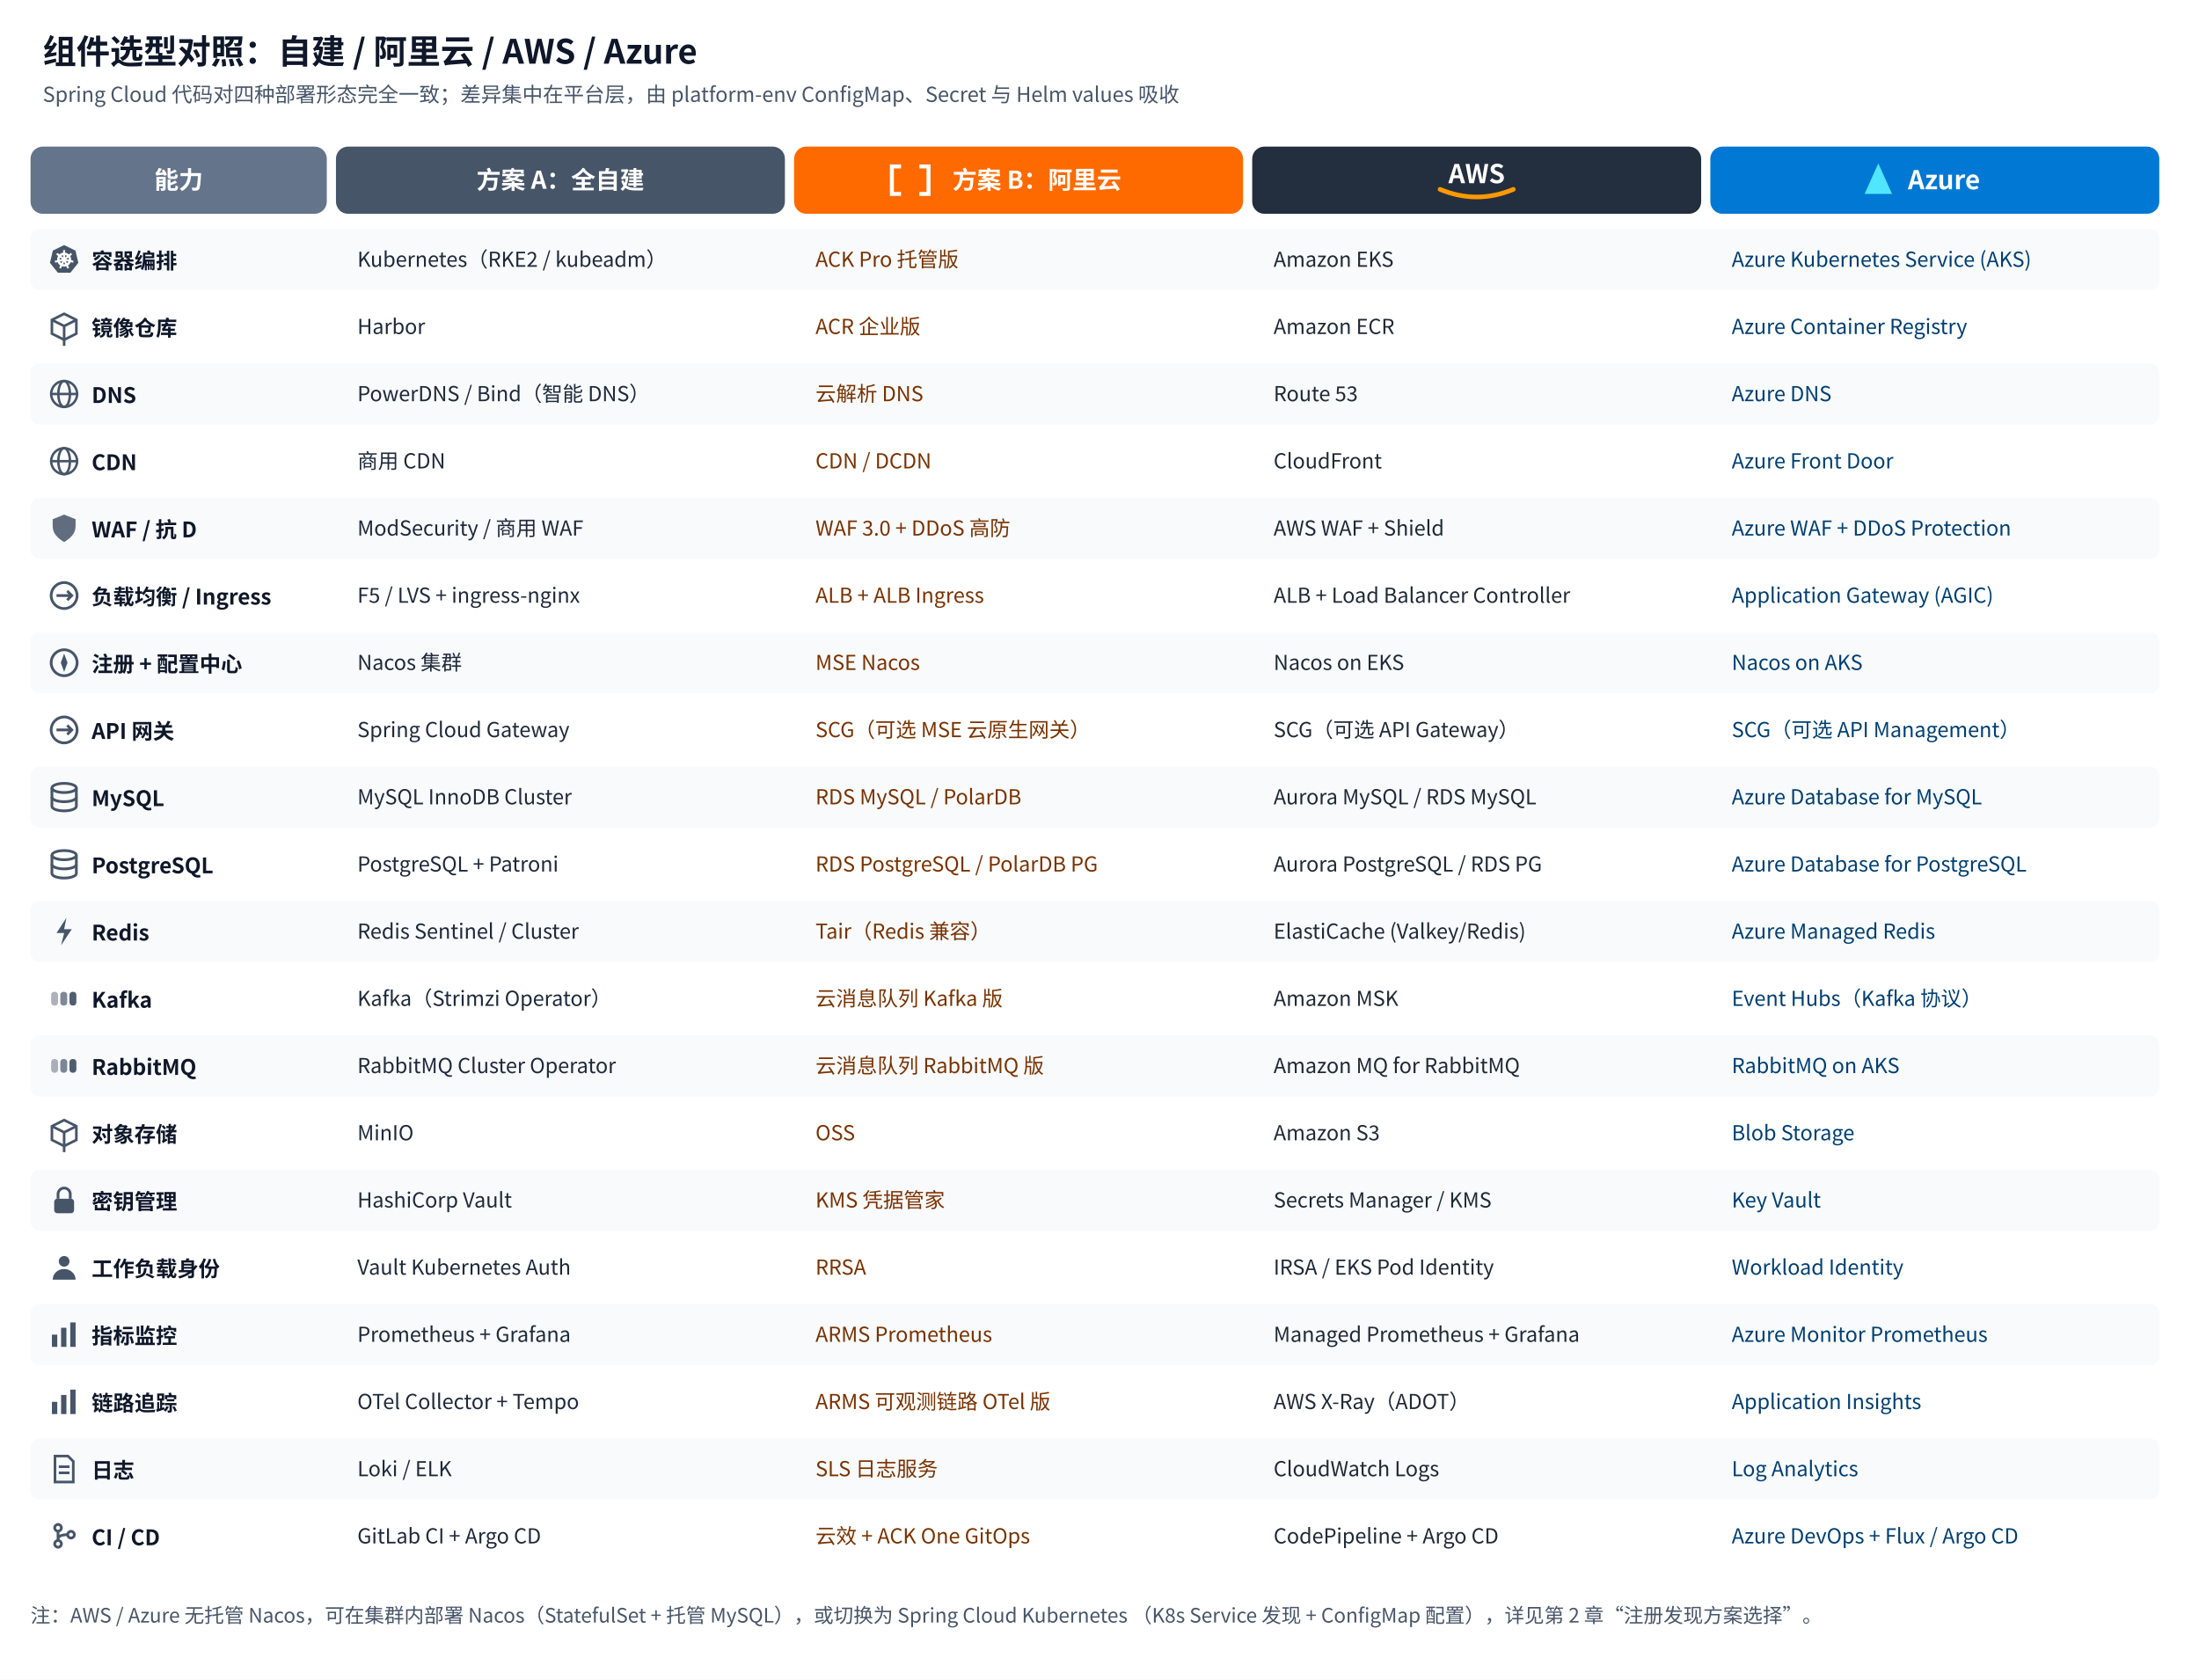
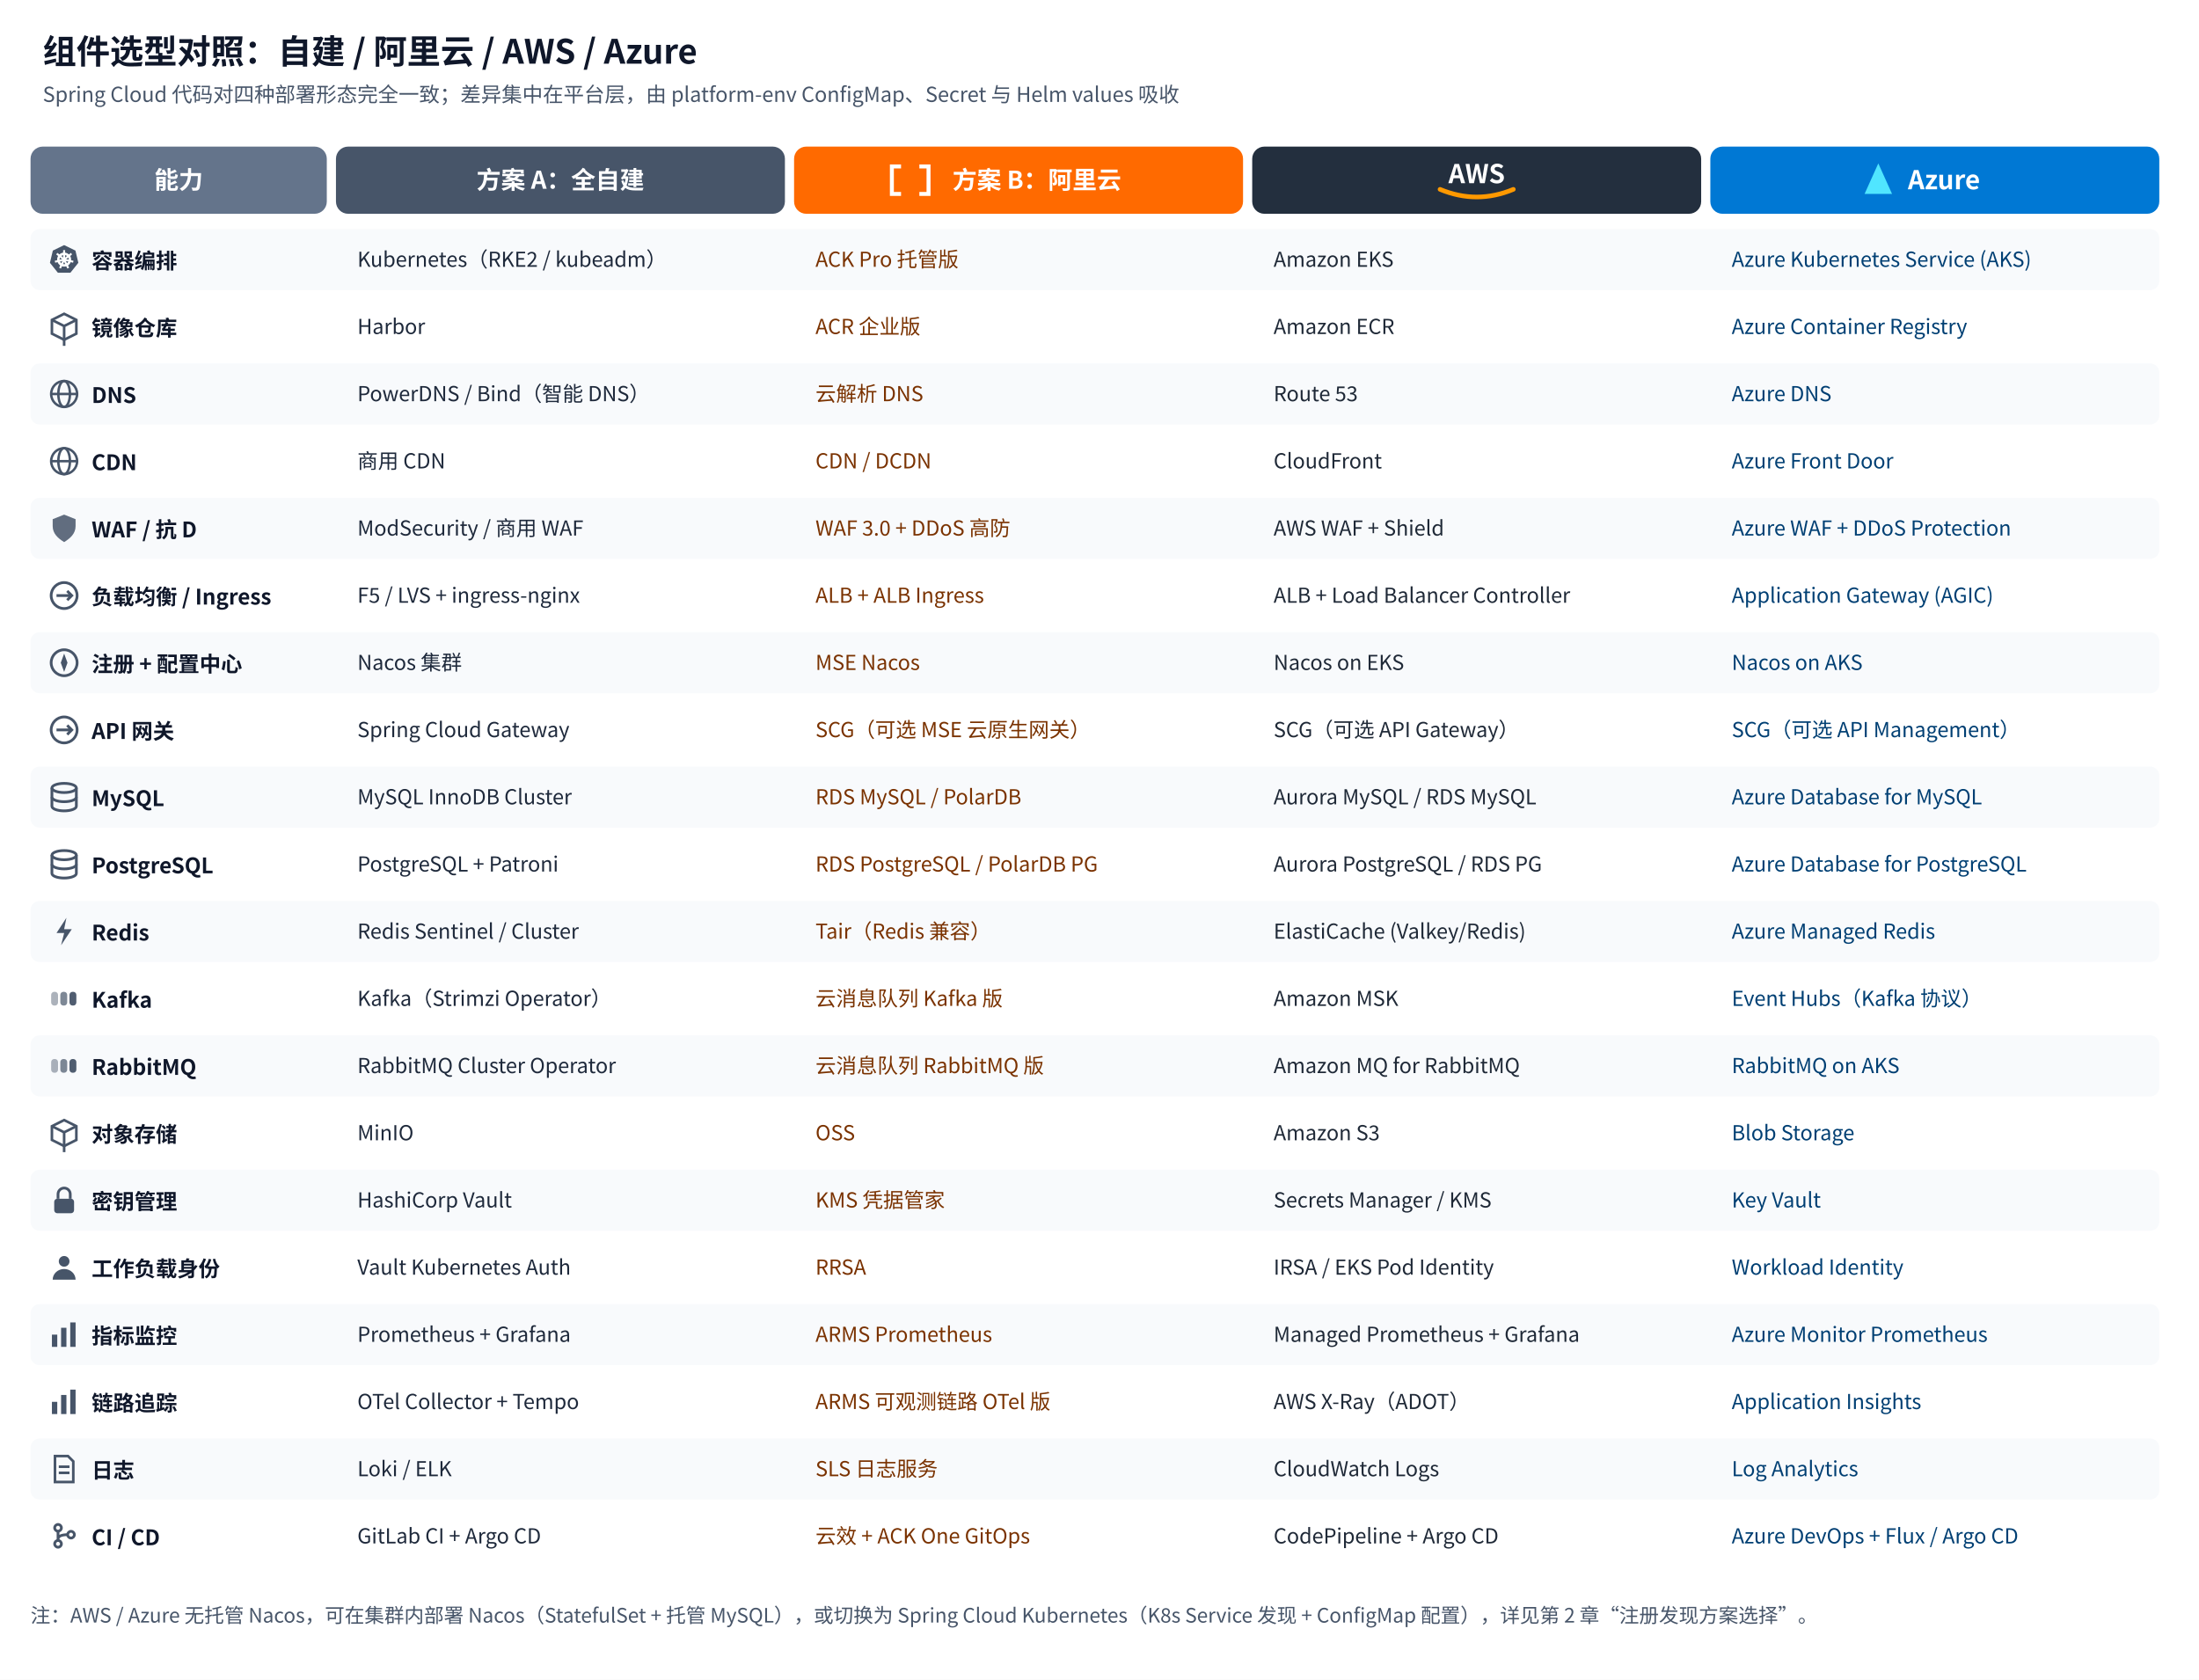
<svg xmlns="http://www.w3.org/2000/svg" viewBox="0 0 1440 1100" width="1440" height="1100" role="img" aria-label="自建 阿里云 AWS Azure 组件对照">
  <defs />
  <rect width="1440" height="1100" fill="#ffffff" />
  <text x="28" y="34" font-family="'PingFang SC','Hiragino Sans GB','Microsoft YaHei','Noto Sans CJK SC','Source Han Sans SC','WenQuanYi Zen Hei',system-ui,sans-serif" font-size="22" font-weight="700" fill="#0f172a" text-anchor="start" dominant-baseline="middle">组件选型对照：自建 / 阿里云 / AWS / Azure</text>
  <text x="28" y="62" font-family="'PingFang SC','Hiragino Sans GB','Microsoft YaHei','Noto Sans CJK SC','Source Han Sans SC','WenQuanYi Zen Hei',system-ui,sans-serif" font-size="13.5" font-weight="400" fill="#475569" text-anchor="start" dominant-baseline="middle">Spring Cloud 代码对四种部署形态完全一致；差异集中在平台层，由 platform-env ConfigMap、Secret 与 Helm values 吸收</text>
  <rect x="20" y="96" width="194" height="44" rx="8" fill="#64748b" stroke="none" stroke-width="1.5" />
  <text x="117.0" y="118" font-family="'PingFang SC','Hiragino Sans GB','Microsoft YaHei','Noto Sans CJK SC','Source Han Sans SC','WenQuanYi Zen Hei',system-ui,sans-serif" font-size="16" font-weight="700" fill="#ffffff" text-anchor="middle" dominant-baseline="middle">能力</text>
  <rect x="220" y="96" width="294" height="44" rx="8" fill="#475569" stroke="none" stroke-width="1.5" />
  <text x="367.0" y="118" font-family="'PingFang SC','Hiragino Sans GB','Microsoft YaHei','Noto Sans CJK SC','Source Han Sans SC','WenQuanYi Zen Hei',system-ui,sans-serif" font-size="16" font-weight="700" fill="#ffffff" text-anchor="middle" dominant-baseline="middle">方案 A：全自建</text>
  <rect x="520" y="96" width="294" height="44" rx="8" fill="#ff6a00" stroke="none" stroke-width="1.5" />
  <path d="M590.04,109 h-6 v18 h6 M602.04,109 h6 v18 h-6" fill="none" stroke="#fff" stroke-width="2.6" />
  <text x="679.0" y="118" font-family="'PingFang SC','Hiragino Sans GB','Microsoft YaHei','Noto Sans CJK SC','Source Han Sans SC','WenQuanYi Zen Hei',system-ui,sans-serif" font-size="16" font-weight="700" fill="#ffffff" text-anchor="middle" dominant-baseline="middle">方案 B：阿里云</text>
  <rect x="820" y="96" width="294" height="44" rx="8" fill="#232f3e" stroke="none" stroke-width="1.5" />
  <text x="967.0" y="114" font-family="'PingFang SC','Hiragino Sans GB','Microsoft YaHei','Noto Sans CJK SC','Source Han Sans SC','WenQuanYi Zen Hei',system-ui,sans-serif" font-size="17" font-weight="800" fill="#ffffff" text-anchor="middle" dominant-baseline="middle">AWS</text>
  <path d="M943.0,124 q24,10 48,0" fill="none" stroke="#ff9900" stroke-width="3" stroke-linecap="round" />
  <rect x="1120" y="96" width="294" height="44" rx="8" fill="#0078d4" stroke="none" stroke-width="1.5" />
  <path d="M1221.0,127 l9,-20 l9,20 z" fill="#50e6ff" />
  <text x="1273.0" y="118" font-family="'PingFang SC','Hiragino Sans GB','Microsoft YaHei','Noto Sans CJK SC','Source Han Sans SC','WenQuanYi Zen Hei',system-ui,sans-serif" font-size="17" font-weight="700" fill="#ffffff" text-anchor="middle" dominant-baseline="middle">Azure</text>
  <rect x="20" y="150" width="1394" height="40" rx="6" fill="#f8fafc" stroke="none" stroke-width="1.5" />
  <polygon points="42.0,160.5 49.4,164.1 51.3,172.1 46.1,178.6 37.9,178.6 32.7,172.1 34.6,164.1" fill="#475569" />
  <circle cx="42" cy="170.0" r="3.8" fill="none" stroke="#fff" stroke-width="1.6" />
  <line x1="42" y1="170.0" x2="42.0" y2="163.8" stroke="#fff" stroke-width="1.3" />
  <line x1="42" y1="170.0" x2="46.8" y2="166.1" stroke="#fff" stroke-width="1.3" />
  <line x1="42" y1="170.0" x2="48.0" y2="171.4" stroke="#fff" stroke-width="1.3" />
  <line x1="42" y1="170.0" x2="44.7" y2="175.6" stroke="#fff" stroke-width="1.3" />
  <line x1="42" y1="170.0" x2="39.3" y2="175.6" stroke="#fff" stroke-width="1.3" />
  <line x1="42" y1="170.0" x2="36.0" y2="171.4" stroke="#fff" stroke-width="1.3" />
  <line x1="42" y1="170.0" x2="37.2" y2="166.1" stroke="#fff" stroke-width="1.3" />
  <text x="60" y="171.0" font-family="'PingFang SC','Hiragino Sans GB','Microsoft YaHei','Noto Sans CJK SC','Source Han Sans SC','WenQuanYi Zen Hei',system-ui,sans-serif" font-size="14" font-weight="700" fill="#0f172a" text-anchor="start" dominant-baseline="middle">容器编排</text>
  <text x="234" y="170.0" font-family="'PingFang SC','Hiragino Sans GB','Microsoft YaHei','Noto Sans CJK SC','Source Han Sans SC','WenQuanYi Zen Hei',system-ui,sans-serif" font-size="13.5" font-weight="400" fill="#1e293b" text-anchor="start" dominant-baseline="middle">Kubernetes（RKE2 / kubeadm）</text>
  <text x="534" y="170.0" font-family="'PingFang SC','Hiragino Sans GB','Microsoft YaHei','Noto Sans CJK SC','Source Han Sans SC','WenQuanYi Zen Hei',system-ui,sans-serif" font-size="13.5" font-weight="400" fill="#7a3200" text-anchor="start" dominant-baseline="middle">ACK Pro 托管版</text>
  <text x="834" y="170.0" font-family="'PingFang SC','Hiragino Sans GB','Microsoft YaHei','Noto Sans CJK SC','Source Han Sans SC','WenQuanYi Zen Hei',system-ui,sans-serif" font-size="13.5" font-weight="400" fill="#1f2937" text-anchor="start" dominant-baseline="middle">Amazon EKS</text>
  <text x="1134" y="170.0" font-family="'PingFang SC','Hiragino Sans GB','Microsoft YaHei','Noto Sans CJK SC','Source Han Sans SC','WenQuanYi Zen Hei',system-ui,sans-serif" font-size="13.5" font-weight="400" fill="#003f73" text-anchor="start" dominant-baseline="middle">Azure Kubernetes Service (AKS)</text>
  <rect x="20" y="194" width="1394" height="40" rx="6" fill="#ffffff" stroke="none" stroke-width="1.5" />
  <g fill="none" stroke="#475569" stroke-width="1.7">
    <path d="M42,205.5 l8.0,4.0 v9.0 l-8.0,4.0 l-8.0,-4.0 v-9.0 z" />
    <path d="M34.0,209.5 l8.0,4.0 l8.0,-4.0 M42,213.5 v13.0" />
  </g>
  <text x="60" y="215.0" font-family="'PingFang SC','Hiragino Sans GB','Microsoft YaHei','Noto Sans CJK SC','Source Han Sans SC','WenQuanYi Zen Hei',system-ui,sans-serif" font-size="14" font-weight="700" fill="#0f172a" text-anchor="start" dominant-baseline="middle">镜像仓库</text>
  <text x="234" y="214.0" font-family="'PingFang SC','Hiragino Sans GB','Microsoft YaHei','Noto Sans CJK SC','Source Han Sans SC','WenQuanYi Zen Hei',system-ui,sans-serif" font-size="13.5" font-weight="400" fill="#1e293b" text-anchor="start" dominant-baseline="middle">Harbor</text>
  <text x="534" y="214.0" font-family="'PingFang SC','Hiragino Sans GB','Microsoft YaHei','Noto Sans CJK SC','Source Han Sans SC','WenQuanYi Zen Hei',system-ui,sans-serif" font-size="13.5" font-weight="400" fill="#7a3200" text-anchor="start" dominant-baseline="middle">ACR 企业版</text>
  <text x="834" y="214.0" font-family="'PingFang SC','Hiragino Sans GB','Microsoft YaHei','Noto Sans CJK SC','Source Han Sans SC','WenQuanYi Zen Hei',system-ui,sans-serif" font-size="13.5" font-weight="400" fill="#1f2937" text-anchor="start" dominant-baseline="middle">Amazon ECR</text>
  <text x="1134" y="214.0" font-family="'PingFang SC','Hiragino Sans GB','Microsoft YaHei','Noto Sans CJK SC','Source Han Sans SC','WenQuanYi Zen Hei',system-ui,sans-serif" font-size="13.5" font-weight="400" fill="#003f73" text-anchor="start" dominant-baseline="middle">Azure Container Registry</text>
  <rect x="20" y="238" width="1394" height="40" rx="6" fill="#f8fafc" stroke="none" stroke-width="1.5" />
  <g fill="none" stroke="#475569" stroke-width="1.6">
    <circle cx="42" cy="258.0" r="8.5" />
    <ellipse cx="42" cy="258.0" rx="3.8" ry="8.5" />
    <line x1="33.5" y1="258.0" x2="50.5" y2="258.0" />
  </g>
  <text x="60" y="259.0" font-family="'PingFang SC','Hiragino Sans GB','Microsoft YaHei','Noto Sans CJK SC','Source Han Sans SC','WenQuanYi Zen Hei',system-ui,sans-serif" font-size="14" font-weight="700" fill="#0f172a" text-anchor="start" dominant-baseline="middle">DNS</text>
  <text x="234" y="258.0" font-family="'PingFang SC','Hiragino Sans GB','Microsoft YaHei','Noto Sans CJK SC','Source Han Sans SC','WenQuanYi Zen Hei',system-ui,sans-serif" font-size="13.5" font-weight="400" fill="#1e293b" text-anchor="start" dominant-baseline="middle">PowerDNS / Bind（智能 DNS）</text>
  <text x="534" y="258.0" font-family="'PingFang SC','Hiragino Sans GB','Microsoft YaHei','Noto Sans CJK SC','Source Han Sans SC','WenQuanYi Zen Hei',system-ui,sans-serif" font-size="13.5" font-weight="400" fill="#7a3200" text-anchor="start" dominant-baseline="middle">云解析 DNS</text>
  <text x="834" y="258.0" font-family="'PingFang SC','Hiragino Sans GB','Microsoft YaHei','Noto Sans CJK SC','Source Han Sans SC','WenQuanYi Zen Hei',system-ui,sans-serif" font-size="13.5" font-weight="400" fill="#1f2937" text-anchor="start" dominant-baseline="middle">Route 53</text>
  <text x="1134" y="258.0" font-family="'PingFang SC','Hiragino Sans GB','Microsoft YaHei','Noto Sans CJK SC','Source Han Sans SC','WenQuanYi Zen Hei',system-ui,sans-serif" font-size="13.5" font-weight="400" fill="#003f73" text-anchor="start" dominant-baseline="middle">Azure DNS</text>
  <rect x="20" y="282" width="1394" height="40" rx="6" fill="#ffffff" stroke="none" stroke-width="1.5" />
  <g fill="none" stroke="#475569" stroke-width="1.6">
    <circle cx="42" cy="302.0" r="8.5" />
    <ellipse cx="42" cy="302.0" rx="3.8" ry="8.5" />
    <line x1="33.5" y1="302.0" x2="50.5" y2="302.0" />
  </g>
  <text x="60" y="303.0" font-family="'PingFang SC','Hiragino Sans GB','Microsoft YaHei','Noto Sans CJK SC','Source Han Sans SC','WenQuanYi Zen Hei',system-ui,sans-serif" font-size="14" font-weight="700" fill="#0f172a" text-anchor="start" dominant-baseline="middle">CDN</text>
  <text x="234" y="302.0" font-family="'PingFang SC','Hiragino Sans GB','Microsoft YaHei','Noto Sans CJK SC','Source Han Sans SC','WenQuanYi Zen Hei',system-ui,sans-serif" font-size="13.5" font-weight="400" fill="#1e293b" text-anchor="start" dominant-baseline="middle">商用 CDN</text>
  <text x="534" y="302.0" font-family="'PingFang SC','Hiragino Sans GB','Microsoft YaHei','Noto Sans CJK SC','Source Han Sans SC','WenQuanYi Zen Hei',system-ui,sans-serif" font-size="13.5" font-weight="400" fill="#7a3200" text-anchor="start" dominant-baseline="middle">CDN / DCDN</text>
  <text x="834" y="302.0" font-family="'PingFang SC','Hiragino Sans GB','Microsoft YaHei','Noto Sans CJK SC','Source Han Sans SC','WenQuanYi Zen Hei',system-ui,sans-serif" font-size="13.5" font-weight="400" fill="#1f2937" text-anchor="start" dominant-baseline="middle">CloudFront</text>
  <text x="1134" y="302.0" font-family="'PingFang SC','Hiragino Sans GB','Microsoft YaHei','Noto Sans CJK SC','Source Han Sans SC','WenQuanYi Zen Hei',system-ui,sans-serif" font-size="13.5" font-weight="400" fill="#003f73" text-anchor="start" dominant-baseline="middle">Azure Front Door</text>
  <rect x="20" y="326" width="1394" height="40" rx="6" fill="#f8fafc" stroke="none" stroke-width="1.5" />
  <path d="M42,337.0 l7.5,3.0 v4.5 c0,5.0 -3.5,8.0 -7.5,10.5 c-4.0,-2.5 -7.5,-5.5 -7.5,-10.5 v-4.5 z" fill="#475569" opacity="0.85" />
  <text x="60" y="347.0" font-family="'PingFang SC','Hiragino Sans GB','Microsoft YaHei','Noto Sans CJK SC','Source Han Sans SC','WenQuanYi Zen Hei',system-ui,sans-serif" font-size="14" font-weight="700" fill="#0f172a" text-anchor="start" dominant-baseline="middle">WAF / 抗 D</text>
  <text x="234" y="346.0" font-family="'PingFang SC','Hiragino Sans GB','Microsoft YaHei','Noto Sans CJK SC','Source Han Sans SC','WenQuanYi Zen Hei',system-ui,sans-serif" font-size="13.5" font-weight="400" fill="#1e293b" text-anchor="start" dominant-baseline="middle">ModSecurity / 商用 WAF</text>
  <text x="534" y="346.0" font-family="'PingFang SC','Hiragino Sans GB','Microsoft YaHei','Noto Sans CJK SC','Source Han Sans SC','WenQuanYi Zen Hei',system-ui,sans-serif" font-size="13.5" font-weight="400" fill="#7a3200" text-anchor="start" dominant-baseline="middle">WAF 3.0 + DDoS 高防</text>
  <text x="834" y="346.0" font-family="'PingFang SC','Hiragino Sans GB','Microsoft YaHei','Noto Sans CJK SC','Source Han Sans SC','WenQuanYi Zen Hei',system-ui,sans-serif" font-size="13.5" font-weight="400" fill="#1f2937" text-anchor="start" dominant-baseline="middle">AWS WAF + Shield</text>
  <text x="1134" y="346.0" font-family="'PingFang SC','Hiragino Sans GB','Microsoft YaHei','Noto Sans CJK SC','Source Han Sans SC','WenQuanYi Zen Hei',system-ui,sans-serif" font-size="13.5" font-weight="400" fill="#003f73" text-anchor="start" dominant-baseline="middle">Azure WAF + DDoS Protection</text>
  <rect x="20" y="370" width="1394" height="40" rx="6" fill="#ffffff" stroke="none" stroke-width="1.5" />
  <circle cx="42" cy="390.0" r="8.5" fill="none" stroke="#475569" stroke-width="1.8" />
  <path d="M37.0,390.0 h10.0 M44.0,387.0 l3.0,3.0 l-3.0,3.0" stroke="#475569" stroke-width="1.8" fill="none" />
  <text x="60" y="391.0" font-family="'PingFang SC','Hiragino Sans GB','Microsoft YaHei','Noto Sans CJK SC','Source Han Sans SC','WenQuanYi Zen Hei',system-ui,sans-serif" font-size="14" font-weight="700" fill="#0f172a" text-anchor="start" dominant-baseline="middle">负载均衡 / Ingress</text>
  <text x="234" y="390.0" font-family="'PingFang SC','Hiragino Sans GB','Microsoft YaHei','Noto Sans CJK SC','Source Han Sans SC','WenQuanYi Zen Hei',system-ui,sans-serif" font-size="13.5" font-weight="400" fill="#1e293b" text-anchor="start" dominant-baseline="middle">F5 / LVS + ingress-nginx</text>
  <text x="534" y="390.0" font-family="'PingFang SC','Hiragino Sans GB','Microsoft YaHei','Noto Sans CJK SC','Source Han Sans SC','WenQuanYi Zen Hei',system-ui,sans-serif" font-size="13.5" font-weight="400" fill="#7a3200" text-anchor="start" dominant-baseline="middle">ALB + ALB Ingress</text>
  <text x="834" y="390.0" font-family="'PingFang SC','Hiragino Sans GB','Microsoft YaHei','Noto Sans CJK SC','Source Han Sans SC','WenQuanYi Zen Hei',system-ui,sans-serif" font-size="13.5" font-weight="400" fill="#1f2937" text-anchor="start" dominant-baseline="middle">ALB + Load Balancer Controller</text>
  <text x="1134" y="390.0" font-family="'PingFang SC','Hiragino Sans GB','Microsoft YaHei','Noto Sans CJK SC','Source Han Sans SC','WenQuanYi Zen Hei',system-ui,sans-serif" font-size="13.5" font-weight="400" fill="#003f73" text-anchor="start" dominant-baseline="middle">Application Gateway (AGIC)</text>
  <rect x="20" y="414" width="1394" height="40" rx="6" fill="#f8fafc" stroke="none" stroke-width="1.5" />
  <circle cx="42" cy="434.0" r="8.5" fill="none" stroke="#475569" stroke-width="1.8" />
  <path d="M42,428.0 l2.2,6.0 l-2.2,6.0 l-2.2,-6.0 z" fill="#475569" />
  <text x="60" y="435.0" font-family="'PingFang SC','Hiragino Sans GB','Microsoft YaHei','Noto Sans CJK SC','Source Han Sans SC','WenQuanYi Zen Hei',system-ui,sans-serif" font-size="14" font-weight="700" fill="#0f172a" text-anchor="start" dominant-baseline="middle">注册 + 配置中心</text>
  <text x="234" y="434.0" font-family="'PingFang SC','Hiragino Sans GB','Microsoft YaHei','Noto Sans CJK SC','Source Han Sans SC','WenQuanYi Zen Hei',system-ui,sans-serif" font-size="13.5" font-weight="400" fill="#1e293b" text-anchor="start" dominant-baseline="middle">Nacos 集群</text>
  <text x="534" y="434.0" font-family="'PingFang SC','Hiragino Sans GB','Microsoft YaHei','Noto Sans CJK SC','Source Han Sans SC','WenQuanYi Zen Hei',system-ui,sans-serif" font-size="13.5" font-weight="400" fill="#7a3200" text-anchor="start" dominant-baseline="middle">MSE Nacos</text>
  <text x="834" y="434.0" font-family="'PingFang SC','Hiragino Sans GB','Microsoft YaHei','Noto Sans CJK SC','Source Han Sans SC','WenQuanYi Zen Hei',system-ui,sans-serif" font-size="13.5" font-weight="400" fill="#1f2937" text-anchor="start" dominant-baseline="middle">Nacos on EKS</text>
  <text x="1134" y="434.0" font-family="'PingFang SC','Hiragino Sans GB','Microsoft YaHei','Noto Sans CJK SC','Source Han Sans SC','WenQuanYi Zen Hei',system-ui,sans-serif" font-size="13.5" font-weight="400" fill="#003f73" text-anchor="start" dominant-baseline="middle">Nacos on AKS</text>
  <rect x="20" y="458" width="1394" height="40" rx="6" fill="#ffffff" stroke="none" stroke-width="1.5" />
  <circle cx="42" cy="478.0" r="8.5" fill="none" stroke="#475569" stroke-width="1.8" />
  <path d="M37.0,478.0 h10.0 M44.0,475.0 l3.0,3.0 l-3.0,3.0" stroke="#475569" stroke-width="1.8" fill="none" />
  <text x="60" y="479.0" font-family="'PingFang SC','Hiragino Sans GB','Microsoft YaHei','Noto Sans CJK SC','Source Han Sans SC','WenQuanYi Zen Hei',system-ui,sans-serif" font-size="14" font-weight="700" fill="#0f172a" text-anchor="start" dominant-baseline="middle">API 网关</text>
  <text x="234" y="478.0" font-family="'PingFang SC','Hiragino Sans GB','Microsoft YaHei','Noto Sans CJK SC','Source Han Sans SC','WenQuanYi Zen Hei',system-ui,sans-serif" font-size="13.5" font-weight="400" fill="#1e293b" text-anchor="start" dominant-baseline="middle">Spring Cloud Gateway</text>
  <text x="534" y="478.0" font-family="'PingFang SC','Hiragino Sans GB','Microsoft YaHei','Noto Sans CJK SC','Source Han Sans SC','WenQuanYi Zen Hei',system-ui,sans-serif" font-size="13.5" font-weight="400" fill="#7a3200" text-anchor="start" dominant-baseline="middle">SCG（可选 MSE 云原生网关）</text>
  <text x="834" y="478.0" font-family="'PingFang SC','Hiragino Sans GB','Microsoft YaHei','Noto Sans CJK SC','Source Han Sans SC','WenQuanYi Zen Hei',system-ui,sans-serif" font-size="13.5" font-weight="400" fill="#1f2937" text-anchor="start" dominant-baseline="middle">SCG（可选 API Gateway）</text>
  <text x="1134" y="478.0" font-family="'PingFang SC','Hiragino Sans GB','Microsoft YaHei','Noto Sans CJK SC','Source Han Sans SC','WenQuanYi Zen Hei',system-ui,sans-serif" font-size="13.5" font-weight="400" fill="#003f73" text-anchor="start" dominant-baseline="middle">SCG（可选 API Management）</text>
  <rect x="20" y="502" width="1394" height="40" rx="6" fill="#f8fafc" stroke="none" stroke-width="1.5" />
  <g fill="none" stroke="#475569" stroke-width="1.8">
    <ellipse cx="42" cy="516.0" rx="8.0" ry="3.0" />
    <path d="M34.0,516.0 v12.0 a8.0,3.0 0 0 0 16.0,0 v-12.0" />
    <path d="M34.0,522.0 a8.0,3.0 0 0 0 16.0,0" />
  </g>
  <text x="60" y="523.0" font-family="'PingFang SC','Hiragino Sans GB','Microsoft YaHei','Noto Sans CJK SC','Source Han Sans SC','WenQuanYi Zen Hei',system-ui,sans-serif" font-size="14" font-weight="700" fill="#0f172a" text-anchor="start" dominant-baseline="middle">MySQL</text>
  <text x="234" y="522.0" font-family="'PingFang SC','Hiragino Sans GB','Microsoft YaHei','Noto Sans CJK SC','Source Han Sans SC','WenQuanYi Zen Hei',system-ui,sans-serif" font-size="13.5" font-weight="400" fill="#1e293b" text-anchor="start" dominant-baseline="middle">MySQL InnoDB Cluster</text>
  <text x="534" y="522.0" font-family="'PingFang SC','Hiragino Sans GB','Microsoft YaHei','Noto Sans CJK SC','Source Han Sans SC','WenQuanYi Zen Hei',system-ui,sans-serif" font-size="13.5" font-weight="400" fill="#7a3200" text-anchor="start" dominant-baseline="middle">RDS MySQL / PolarDB</text>
  <text x="834" y="522.0" font-family="'PingFang SC','Hiragino Sans GB','Microsoft YaHei','Noto Sans CJK SC','Source Han Sans SC','WenQuanYi Zen Hei',system-ui,sans-serif" font-size="13.5" font-weight="400" fill="#1f2937" text-anchor="start" dominant-baseline="middle">Aurora MySQL / RDS MySQL</text>
  <text x="1134" y="522.0" font-family="'PingFang SC','Hiragino Sans GB','Microsoft YaHei','Noto Sans CJK SC','Source Han Sans SC','WenQuanYi Zen Hei',system-ui,sans-serif" font-size="13.5" font-weight="400" fill="#003f73" text-anchor="start" dominant-baseline="middle">Azure Database for MySQL</text>
  <rect x="20" y="546" width="1394" height="40" rx="6" fill="#ffffff" stroke="none" stroke-width="1.5" />
  <g fill="none" stroke="#475569" stroke-width="1.8">
    <ellipse cx="42" cy="560.0" rx="8.0" ry="3.0" />
    <path d="M34.0,560.0 v12.0 a8.0,3.0 0 0 0 16.0,0 v-12.0" />
    <path d="M34.0,566.0 a8.0,3.0 0 0 0 16.0,0" />
  </g>
  <text x="60" y="567.0" font-family="'PingFang SC','Hiragino Sans GB','Microsoft YaHei','Noto Sans CJK SC','Source Han Sans SC','WenQuanYi Zen Hei',system-ui,sans-serif" font-size="14" font-weight="700" fill="#0f172a" text-anchor="start" dominant-baseline="middle">PostgreSQL</text>
  <text x="234" y="566.0" font-family="'PingFang SC','Hiragino Sans GB','Microsoft YaHei','Noto Sans CJK SC','Source Han Sans SC','WenQuanYi Zen Hei',system-ui,sans-serif" font-size="13.5" font-weight="400" fill="#1e293b" text-anchor="start" dominant-baseline="middle">PostgreSQL + Patroni</text>
  <text x="534" y="566.0" font-family="'PingFang SC','Hiragino Sans GB','Microsoft YaHei','Noto Sans CJK SC','Source Han Sans SC','WenQuanYi Zen Hei',system-ui,sans-serif" font-size="13.5" font-weight="400" fill="#7a3200" text-anchor="start" dominant-baseline="middle">RDS PostgreSQL / PolarDB PG</text>
  <text x="834" y="566.0" font-family="'PingFang SC','Hiragino Sans GB','Microsoft YaHei','Noto Sans CJK SC','Source Han Sans SC','WenQuanYi Zen Hei',system-ui,sans-serif" font-size="13.5" font-weight="400" fill="#1f2937" text-anchor="start" dominant-baseline="middle">Aurora PostgreSQL / RDS PG</text>
  <text x="1134" y="566.0" font-family="'PingFang SC','Hiragino Sans GB','Microsoft YaHei','Noto Sans CJK SC','Source Han Sans SC','WenQuanYi Zen Hei',system-ui,sans-serif" font-size="13.5" font-weight="400" fill="#003f73" text-anchor="start" dominant-baseline="middle">Azure Database for PostgreSQL</text>
  <rect x="20" y="590" width="1394" height="40" rx="6" fill="#f8fafc" stroke="none" stroke-width="1.5" />
  <path d="M43.5,601.0 l-6.5,10.0 h5.0 l-2.0,8.0 l7.0,-10.5 h-5.0 z" fill="#475569" />
  <text x="60" y="611.0" font-family="'PingFang SC','Hiragino Sans GB','Microsoft YaHei','Noto Sans CJK SC','Source Han Sans SC','WenQuanYi Zen Hei',system-ui,sans-serif" font-size="14" font-weight="700" fill="#0f172a" text-anchor="start" dominant-baseline="middle">Redis</text>
  <text x="234" y="610.0" font-family="'PingFang SC','Hiragino Sans GB','Microsoft YaHei','Noto Sans CJK SC','Source Han Sans SC','WenQuanYi Zen Hei',system-ui,sans-serif" font-size="13.5" font-weight="400" fill="#1e293b" text-anchor="start" dominant-baseline="middle">Redis Sentinel / Cluster</text>
  <text x="534" y="610.0" font-family="'PingFang SC','Hiragino Sans GB','Microsoft YaHei','Noto Sans CJK SC','Source Han Sans SC','WenQuanYi Zen Hei',system-ui,sans-serif" font-size="13.5" font-weight="400" fill="#7a3200" text-anchor="start" dominant-baseline="middle">Tair（Redis 兼容）</text>
  <text x="834" y="610.0" font-family="'PingFang SC','Hiragino Sans GB','Microsoft YaHei','Noto Sans CJK SC','Source Han Sans SC','WenQuanYi Zen Hei',system-ui,sans-serif" font-size="13.5" font-weight="400" fill="#1f2937" text-anchor="start" dominant-baseline="middle">ElastiCache (Valkey/Redis)</text>
  <text x="1134" y="610.0" font-family="'PingFang SC','Hiragino Sans GB','Microsoft YaHei','Noto Sans CJK SC','Source Han Sans SC','WenQuanYi Zen Hei',system-ui,sans-serif" font-size="13.5" font-weight="400" fill="#003f73" text-anchor="start" dominant-baseline="middle">Azure Managed Redis</text>
  <rect x="20" y="634" width="1394" height="40" rx="6" fill="#ffffff" stroke="none" stroke-width="1.5" />
  <rect x="33.5" y="649.5" width="4.5" height="9.0" rx="2" fill="#475569" opacity="0.45" />
  <rect x="39.5" y="649.5" width="4.5" height="9.0" rx="2" fill="#475569" opacity="0.7" />
  <rect x="45.5" y="649.5" width="4.5" height="9.0" rx="2" fill="#475569" opacity="0.95" />
  <text x="60" y="655.0" font-family="'PingFang SC','Hiragino Sans GB','Microsoft YaHei','Noto Sans CJK SC','Source Han Sans SC','WenQuanYi Zen Hei',system-ui,sans-serif" font-size="14" font-weight="700" fill="#0f172a" text-anchor="start" dominant-baseline="middle">Kafka</text>
  <text x="234" y="654.0" font-family="'PingFang SC','Hiragino Sans GB','Microsoft YaHei','Noto Sans CJK SC','Source Han Sans SC','WenQuanYi Zen Hei',system-ui,sans-serif" font-size="13.5" font-weight="400" fill="#1e293b" text-anchor="start" dominant-baseline="middle">Kafka（Strimzi Operator）</text>
  <text x="534" y="654.0" font-family="'PingFang SC','Hiragino Sans GB','Microsoft YaHei','Noto Sans CJK SC','Source Han Sans SC','WenQuanYi Zen Hei',system-ui,sans-serif" font-size="13.5" font-weight="400" fill="#7a3200" text-anchor="start" dominant-baseline="middle">云消息队列 Kafka 版</text>
  <text x="834" y="654.0" font-family="'PingFang SC','Hiragino Sans GB','Microsoft YaHei','Noto Sans CJK SC','Source Han Sans SC','WenQuanYi Zen Hei',system-ui,sans-serif" font-size="13.5" font-weight="400" fill="#1f2937" text-anchor="start" dominant-baseline="middle">Amazon MSK</text>
  <text x="1134" y="654.0" font-family="'PingFang SC','Hiragino Sans GB','Microsoft YaHei','Noto Sans CJK SC','Source Han Sans SC','WenQuanYi Zen Hei',system-ui,sans-serif" font-size="13.5" font-weight="400" fill="#003f73" text-anchor="start" dominant-baseline="middle">Event Hubs（Kafka 协议）</text>
  <rect x="20" y="678" width="1394" height="40" rx="6" fill="#f8fafc" stroke="none" stroke-width="1.5" />
  <rect x="33.5" y="693.5" width="4.5" height="9.0" rx="2" fill="#475569" opacity="0.45" />
  <rect x="39.5" y="693.5" width="4.5" height="9.0" rx="2" fill="#475569" opacity="0.7" />
  <rect x="45.5" y="693.5" width="4.5" height="9.0" rx="2" fill="#475569" opacity="0.95" />
  <text x="60" y="699.0" font-family="'PingFang SC','Hiragino Sans GB','Microsoft YaHei','Noto Sans CJK SC','Source Han Sans SC','WenQuanYi Zen Hei',system-ui,sans-serif" font-size="14" font-weight="700" fill="#0f172a" text-anchor="start" dominant-baseline="middle">RabbitMQ</text>
  <text x="234" y="698.0" font-family="'PingFang SC','Hiragino Sans GB','Microsoft YaHei','Noto Sans CJK SC','Source Han Sans SC','WenQuanYi Zen Hei',system-ui,sans-serif" font-size="13.5" font-weight="400" fill="#1e293b" text-anchor="start" dominant-baseline="middle">RabbitMQ Cluster Operator</text>
  <text x="534" y="698.0" font-family="'PingFang SC','Hiragino Sans GB','Microsoft YaHei','Noto Sans CJK SC','Source Han Sans SC','WenQuanYi Zen Hei',system-ui,sans-serif" font-size="13.5" font-weight="400" fill="#7a3200" text-anchor="start" dominant-baseline="middle">云消息队列 RabbitMQ 版</text>
  <text x="834" y="698.0" font-family="'PingFang SC','Hiragino Sans GB','Microsoft YaHei','Noto Sans CJK SC','Source Han Sans SC','WenQuanYi Zen Hei',system-ui,sans-serif" font-size="13.5" font-weight="400" fill="#1f2937" text-anchor="start" dominant-baseline="middle">Amazon MQ for RabbitMQ</text>
  <text x="1134" y="698.0" font-family="'PingFang SC','Hiragino Sans GB','Microsoft YaHei','Noto Sans CJK SC','Source Han Sans SC','WenQuanYi Zen Hei',system-ui,sans-serif" font-size="13.5" font-weight="400" fill="#003f73" text-anchor="start" dominant-baseline="middle">RabbitMQ on AKS</text>
  <rect x="20" y="722" width="1394" height="40" rx="6" fill="#ffffff" stroke="none" stroke-width="1.5" />
  <g fill="none" stroke="#475569" stroke-width="1.7">
    <path d="M42,733.5 l8.0,4.0 v9.0 l-8.0,4.0 l-8.0,-4.0 v-9.0 z" />
    <path d="M34.0,737.5 l8.0,4.0 l8.0,-4.0 M42,741.5 v13.0" />
  </g>
  <text x="60" y="743.0" font-family="'PingFang SC','Hiragino Sans GB','Microsoft YaHei','Noto Sans CJK SC','Source Han Sans SC','WenQuanYi Zen Hei',system-ui,sans-serif" font-size="14" font-weight="700" fill="#0f172a" text-anchor="start" dominant-baseline="middle">对象存储</text>
  <text x="234" y="742.0" font-family="'PingFang SC','Hiragino Sans GB','Microsoft YaHei','Noto Sans CJK SC','Source Han Sans SC','WenQuanYi Zen Hei',system-ui,sans-serif" font-size="13.5" font-weight="400" fill="#1e293b" text-anchor="start" dominant-baseline="middle">MinIO</text>
  <text x="534" y="742.0" font-family="'PingFang SC','Hiragino Sans GB','Microsoft YaHei','Noto Sans CJK SC','Source Han Sans SC','WenQuanYi Zen Hei',system-ui,sans-serif" font-size="13.5" font-weight="400" fill="#7a3200" text-anchor="start" dominant-baseline="middle">OSS</text>
  <text x="834" y="742.0" font-family="'PingFang SC','Hiragino Sans GB','Microsoft YaHei','Noto Sans CJK SC','Source Han Sans SC','WenQuanYi Zen Hei',system-ui,sans-serif" font-size="13.5" font-weight="400" fill="#1f2937" text-anchor="start" dominant-baseline="middle">Amazon S3</text>
  <text x="1134" y="742.0" font-family="'PingFang SC','Hiragino Sans GB','Microsoft YaHei','Noto Sans CJK SC','Source Han Sans SC','WenQuanYi Zen Hei',system-ui,sans-serif" font-size="13.5" font-weight="400" fill="#003f73" text-anchor="start" dominant-baseline="middle">Blob Storage</text>
  <rect x="20" y="766" width="1394" height="40" rx="6" fill="#f8fafc" stroke="none" stroke-width="1.5" />
  <g>
    <rect x="35.5" y="785.0" width="13.0" height="9.5" rx="2" fill="#475569" />
    <path d="M38.0,785.0 v-3.0 a4.0,4.0 0 0 1 8.0,0 v3.0" fill="none" stroke="#475569" stroke-width="1.8" />
  </g>
  <text x="60" y="787.0" font-family="'PingFang SC','Hiragino Sans GB','Microsoft YaHei','Noto Sans CJK SC','Source Han Sans SC','WenQuanYi Zen Hei',system-ui,sans-serif" font-size="14" font-weight="700" fill="#0f172a" text-anchor="start" dominant-baseline="middle">密钥管理</text>
  <text x="234" y="786.0" font-family="'PingFang SC','Hiragino Sans GB','Microsoft YaHei','Noto Sans CJK SC','Source Han Sans SC','WenQuanYi Zen Hei',system-ui,sans-serif" font-size="13.5" font-weight="400" fill="#1e293b" text-anchor="start" dominant-baseline="middle">HashiCorp Vault</text>
  <text x="534" y="786.0" font-family="'PingFang SC','Hiragino Sans GB','Microsoft YaHei','Noto Sans CJK SC','Source Han Sans SC','WenQuanYi Zen Hei',system-ui,sans-serif" font-size="13.5" font-weight="400" fill="#7a3200" text-anchor="start" dominant-baseline="middle">KMS 凭据管家</text>
  <text x="834" y="786.0" font-family="'PingFang SC','Hiragino Sans GB','Microsoft YaHei','Noto Sans CJK SC','Source Han Sans SC','WenQuanYi Zen Hei',system-ui,sans-serif" font-size="13.5" font-weight="400" fill="#1f2937" text-anchor="start" dominant-baseline="middle">Secrets Manager / KMS</text>
  <text x="1134" y="786.0" font-family="'PingFang SC','Hiragino Sans GB','Microsoft YaHei','Noto Sans CJK SC','Source Han Sans SC','WenQuanYi Zen Hei',system-ui,sans-serif" font-size="13.5" font-weight="400" fill="#003f73" text-anchor="start" dominant-baseline="middle">Key Vault</text>
  <rect x="20" y="810" width="1394" height="40" rx="6" fill="#ffffff" stroke="none" stroke-width="1.5" />
  <g fill="#475569">
    <circle cx="42" cy="826.0" r="3.5" />
    <path d="M34.5,838.0 a7.5,7.0 0 0 1 15.0,0 z" />
  </g>
  <text x="60" y="831.0" font-family="'PingFang SC','Hiragino Sans GB','Microsoft YaHei','Noto Sans CJK SC','Source Han Sans SC','WenQuanYi Zen Hei',system-ui,sans-serif" font-size="14" font-weight="700" fill="#0f172a" text-anchor="start" dominant-baseline="middle">工作负载身份</text>
  <text x="234" y="830.0" font-family="'PingFang SC','Hiragino Sans GB','Microsoft YaHei','Noto Sans CJK SC','Source Han Sans SC','WenQuanYi Zen Hei',system-ui,sans-serif" font-size="13.5" font-weight="400" fill="#1e293b" text-anchor="start" dominant-baseline="middle">Vault Kubernetes Auth</text>
  <text x="534" y="830.0" font-family="'PingFang SC','Hiragino Sans GB','Microsoft YaHei','Noto Sans CJK SC','Source Han Sans SC','WenQuanYi Zen Hei',system-ui,sans-serif" font-size="13.5" font-weight="400" fill="#7a3200" text-anchor="start" dominant-baseline="middle">RRSA</text>
  <text x="834" y="830.0" font-family="'PingFang SC','Hiragino Sans GB','Microsoft YaHei','Noto Sans CJK SC','Source Han Sans SC','WenQuanYi Zen Hei',system-ui,sans-serif" font-size="13.5" font-weight="400" fill="#1f2937" text-anchor="start" dominant-baseline="middle">IRSA / EKS Pod Identity</text>
  <text x="1134" y="830.0" font-family="'PingFang SC','Hiragino Sans GB','Microsoft YaHei','Noto Sans CJK SC','Source Han Sans SC','WenQuanYi Zen Hei',system-ui,sans-serif" font-size="13.5" font-weight="400" fill="#003f73" text-anchor="start" dominant-baseline="middle">Workload Identity</text>
  <rect x="20" y="854" width="1394" height="40" rx="6" fill="#f8fafc" stroke="none" stroke-width="1.5" />
  <g fill="#475569">
    <rect x="34.0" y="874.0" width="3.5" height="8.0" />
    <rect x="40.0" y="869.5" width="3.5" height="12.5" />
    <rect x="46.0" y="866.0" width="3.5" height="16.0" />
  </g>
  <text x="60" y="875.0" font-family="'PingFang SC','Hiragino Sans GB','Microsoft YaHei','Noto Sans CJK SC','Source Han Sans SC','WenQuanYi Zen Hei',system-ui,sans-serif" font-size="14" font-weight="700" fill="#0f172a" text-anchor="start" dominant-baseline="middle">指标监控</text>
  <text x="234" y="874.0" font-family="'PingFang SC','Hiragino Sans GB','Microsoft YaHei','Noto Sans CJK SC','Source Han Sans SC','WenQuanYi Zen Hei',system-ui,sans-serif" font-size="13.5" font-weight="400" fill="#1e293b" text-anchor="start" dominant-baseline="middle">Prometheus + Grafana</text>
  <text x="534" y="874.0" font-family="'PingFang SC','Hiragino Sans GB','Microsoft YaHei','Noto Sans CJK SC','Source Han Sans SC','WenQuanYi Zen Hei',system-ui,sans-serif" font-size="13.5" font-weight="400" fill="#7a3200" text-anchor="start" dominant-baseline="middle">ARMS Prometheus</text>
  <text x="834" y="874.0" font-family="'PingFang SC','Hiragino Sans GB','Microsoft YaHei','Noto Sans CJK SC','Source Han Sans SC','WenQuanYi Zen Hei',system-ui,sans-serif" font-size="13.5" font-weight="400" fill="#1f2937" text-anchor="start" dominant-baseline="middle">Managed Prometheus + Grafana</text>
  <text x="1134" y="874.0" font-family="'PingFang SC','Hiragino Sans GB','Microsoft YaHei','Noto Sans CJK SC','Source Han Sans SC','WenQuanYi Zen Hei',system-ui,sans-serif" font-size="13.5" font-weight="400" fill="#003f73" text-anchor="start" dominant-baseline="middle">Azure Monitor Prometheus</text>
  <rect x="20" y="898" width="1394" height="40" rx="6" fill="#ffffff" stroke="none" stroke-width="1.5" />
  <g fill="#475569">
    <rect x="34.0" y="918.0" width="3.5" height="8.0" />
    <rect x="40.0" y="913.5" width="3.5" height="12.5" />
    <rect x="46.0" y="910.0" width="3.5" height="16.0" />
  </g>
  <text x="60" y="919.0" font-family="'PingFang SC','Hiragino Sans GB','Microsoft YaHei','Noto Sans CJK SC','Source Han Sans SC','WenQuanYi Zen Hei',system-ui,sans-serif" font-size="14" font-weight="700" fill="#0f172a" text-anchor="start" dominant-baseline="middle">链路追踪</text>
  <text x="234" y="918.0" font-family="'PingFang SC','Hiragino Sans GB','Microsoft YaHei','Noto Sans CJK SC','Source Han Sans SC','WenQuanYi Zen Hei',system-ui,sans-serif" font-size="13.5" font-weight="400" fill="#1e293b" text-anchor="start" dominant-baseline="middle">OTel Collector + Tempo</text>
  <text x="534" y="918.0" font-family="'PingFang SC','Hiragino Sans GB','Microsoft YaHei','Noto Sans CJK SC','Source Han Sans SC','WenQuanYi Zen Hei',system-ui,sans-serif" font-size="13.5" font-weight="400" fill="#7a3200" text-anchor="start" dominant-baseline="middle">ARMS 可观测链路 OTel 版</text>
  <text x="834" y="918.0" font-family="'PingFang SC','Hiragino Sans GB','Microsoft YaHei','Noto Sans CJK SC','Source Han Sans SC','WenQuanYi Zen Hei',system-ui,sans-serif" font-size="13.5" font-weight="400" fill="#1f2937" text-anchor="start" dominant-baseline="middle">AWS X-Ray（ADOT）</text>
  <text x="1134" y="918.0" font-family="'PingFang SC','Hiragino Sans GB','Microsoft YaHei','Noto Sans CJK SC','Source Han Sans SC','WenQuanYi Zen Hei',system-ui,sans-serif" font-size="13.5" font-weight="400" fill="#003f73" text-anchor="start" dominant-baseline="middle">Application Insights</text>
  <rect x="20" y="942" width="1394" height="40" rx="6" fill="#f8fafc" stroke="none" stroke-width="1.5" />
  <g fill="none" stroke="#475569" stroke-width="1.7">
    <path d="M36.0,953.5 h8.5 l3.5,3.5 v13.5 h-12.0 z" />
    <path d="M38.5,960.5 h7.0 M38.5,964.5 h7.0" />
  </g>
  <text x="60" y="963.0" font-family="'PingFang SC','Hiragino Sans GB','Microsoft YaHei','Noto Sans CJK SC','Source Han Sans SC','WenQuanYi Zen Hei',system-ui,sans-serif" font-size="14" font-weight="700" fill="#0f172a" text-anchor="start" dominant-baseline="middle">日志</text>
  <text x="234" y="962.0" font-family="'PingFang SC','Hiragino Sans GB','Microsoft YaHei','Noto Sans CJK SC','Source Han Sans SC','WenQuanYi Zen Hei',system-ui,sans-serif" font-size="13.5" font-weight="400" fill="#1e293b" text-anchor="start" dominant-baseline="middle">Loki / ELK</text>
  <text x="534" y="962.0" font-family="'PingFang SC','Hiragino Sans GB','Microsoft YaHei','Noto Sans CJK SC','Source Han Sans SC','WenQuanYi Zen Hei',system-ui,sans-serif" font-size="13.5" font-weight="400" fill="#7a3200" text-anchor="start" dominant-baseline="middle">SLS 日志服务</text>
  <text x="834" y="962.0" font-family="'PingFang SC','Hiragino Sans GB','Microsoft YaHei','Noto Sans CJK SC','Source Han Sans SC','WenQuanYi Zen Hei',system-ui,sans-serif" font-size="13.5" font-weight="400" fill="#1f2937" text-anchor="start" dominant-baseline="middle">CloudWatch Logs</text>
  <text x="1134" y="962.0" font-family="'PingFang SC','Hiragino Sans GB','Microsoft YaHei','Noto Sans CJK SC','Source Han Sans SC','WenQuanYi Zen Hei',system-ui,sans-serif" font-size="13.5" font-weight="400" fill="#003f73" text-anchor="start" dominant-baseline="middle">Log Analytics</text>
  <rect x="20" y="986" width="1394" height="40" rx="6" fill="#ffffff" stroke="none" stroke-width="1.5" />
  <g fill="none" stroke="#475569" stroke-width="1.8">
    <circle cx="38.0" cy="1011.0" r="2.2" />
    <circle cx="38.0" cy="1000.5" r="2.2" />
    <circle cx="46.5" cy="1005.0" r="2.2" />
    <path d="M38.0,1002.7 v6.2 M38.0,1008.0 q0,-3.0 6.5,-3.0" />
  </g>
  <text x="60" y="1007.0" font-family="'PingFang SC','Hiragino Sans GB','Microsoft YaHei','Noto Sans CJK SC','Source Han Sans SC','WenQuanYi Zen Hei',system-ui,sans-serif" font-size="14" font-weight="700" fill="#0f172a" text-anchor="start" dominant-baseline="middle">CI / CD</text>
  <text x="234" y="1006.0" font-family="'PingFang SC','Hiragino Sans GB','Microsoft YaHei','Noto Sans CJK SC','Source Han Sans SC','WenQuanYi Zen Hei',system-ui,sans-serif" font-size="13.5" font-weight="400" fill="#1e293b" text-anchor="start" dominant-baseline="middle">GitLab CI + Argo CD</text>
  <text x="534" y="1006.0" font-family="'PingFang SC','Hiragino Sans GB','Microsoft YaHei','Noto Sans CJK SC','Source Han Sans SC','WenQuanYi Zen Hei',system-ui,sans-serif" font-size="13.5" font-weight="400" fill="#7a3200" text-anchor="start" dominant-baseline="middle">云效 + ACK One GitOps</text>
  <text x="834" y="1006.0" font-family="'PingFang SC','Hiragino Sans GB','Microsoft YaHei','Noto Sans CJK SC','Source Han Sans SC','WenQuanYi Zen Hei',system-ui,sans-serif" font-size="13.5" font-weight="400" fill="#1f2937" text-anchor="start" dominant-baseline="middle">CodePipeline + Argo CD</text>
  <text x="1134" y="1006.0" font-family="'PingFang SC','Hiragino Sans GB','Microsoft YaHei','Noto Sans CJK SC','Source Han Sans SC','WenQuanYi Zen Hei',system-ui,sans-serif" font-size="13.5" font-weight="400" fill="#003f73" text-anchor="start" dominant-baseline="middle">Azure DevOps + Flux / Argo CD</text>
-   <text x="20" y="1058" font-family="'PingFang SC','Hiragino Sans GB','Microsoft YaHei','Noto Sans CJK SC','Source Han Sans SC','WenQuanYi Zen Hei',system-ui,sans-serif" font-size="13" font-weight="400" fill="#475569" text-anchor="start" dominant-baseline="middle">注：AWS / Azure 无托管 Nacos，可在集群内部署 Nacos（StatefulSet + 托管 MySQL），或切换为 Spring Cloud Kubernetes （K8s Service 发现 + ConfigMap 配置），详见第 2 章“注册发现方案选择”。</text>
+   <text x="20" y="1058" font-family="'PingFang SC','Hiragino Sans GB','Microsoft YaHei','Noto Sans CJK SC','Source Han Sans SC','WenQuanYi Zen Hei',system-ui,sans-serif" font-size="13" font-weight="400" fill="#475569" text-anchor="start" dominant-baseline="middle">注：AWS / Azure 无托管 Nacos，可在集群内部署 Nacos（StatefulSet + 托管 MySQL），或切换为 Spring Cloud Kubernetes（K8s Service 发现 + ConfigMap 配置），详见第 2 章“注册发现方案选择”。</text>
</svg>
